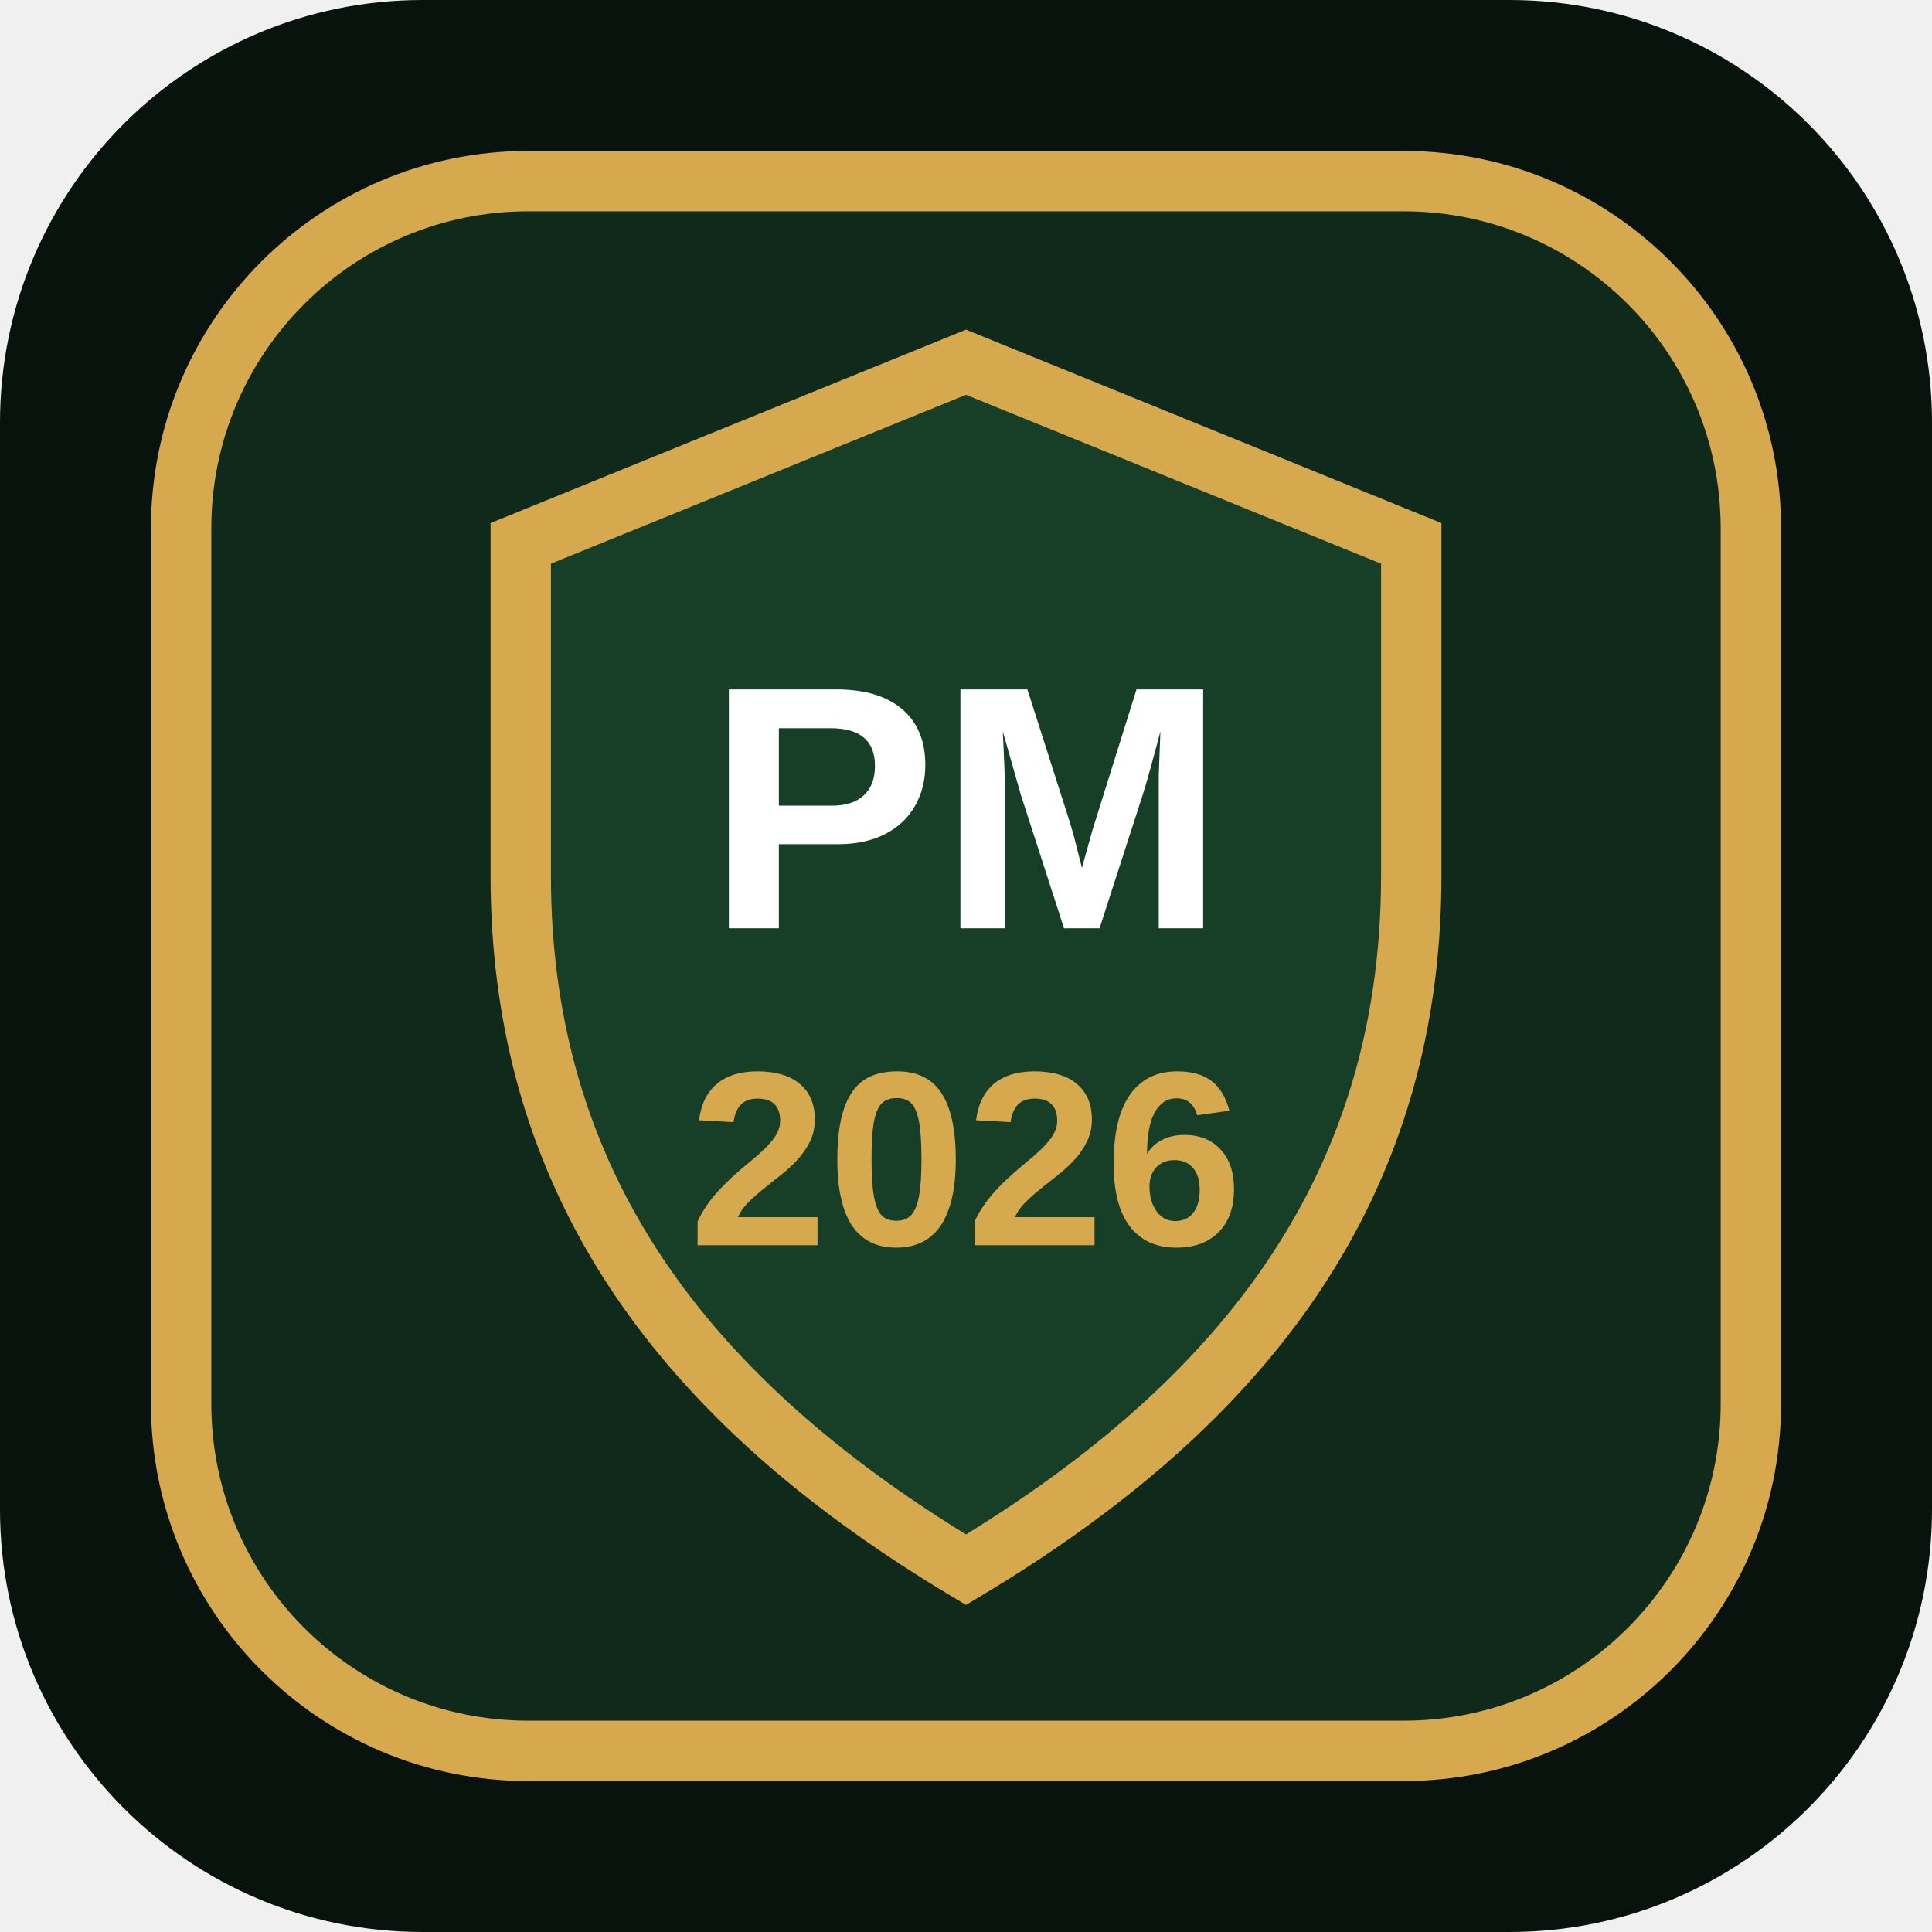
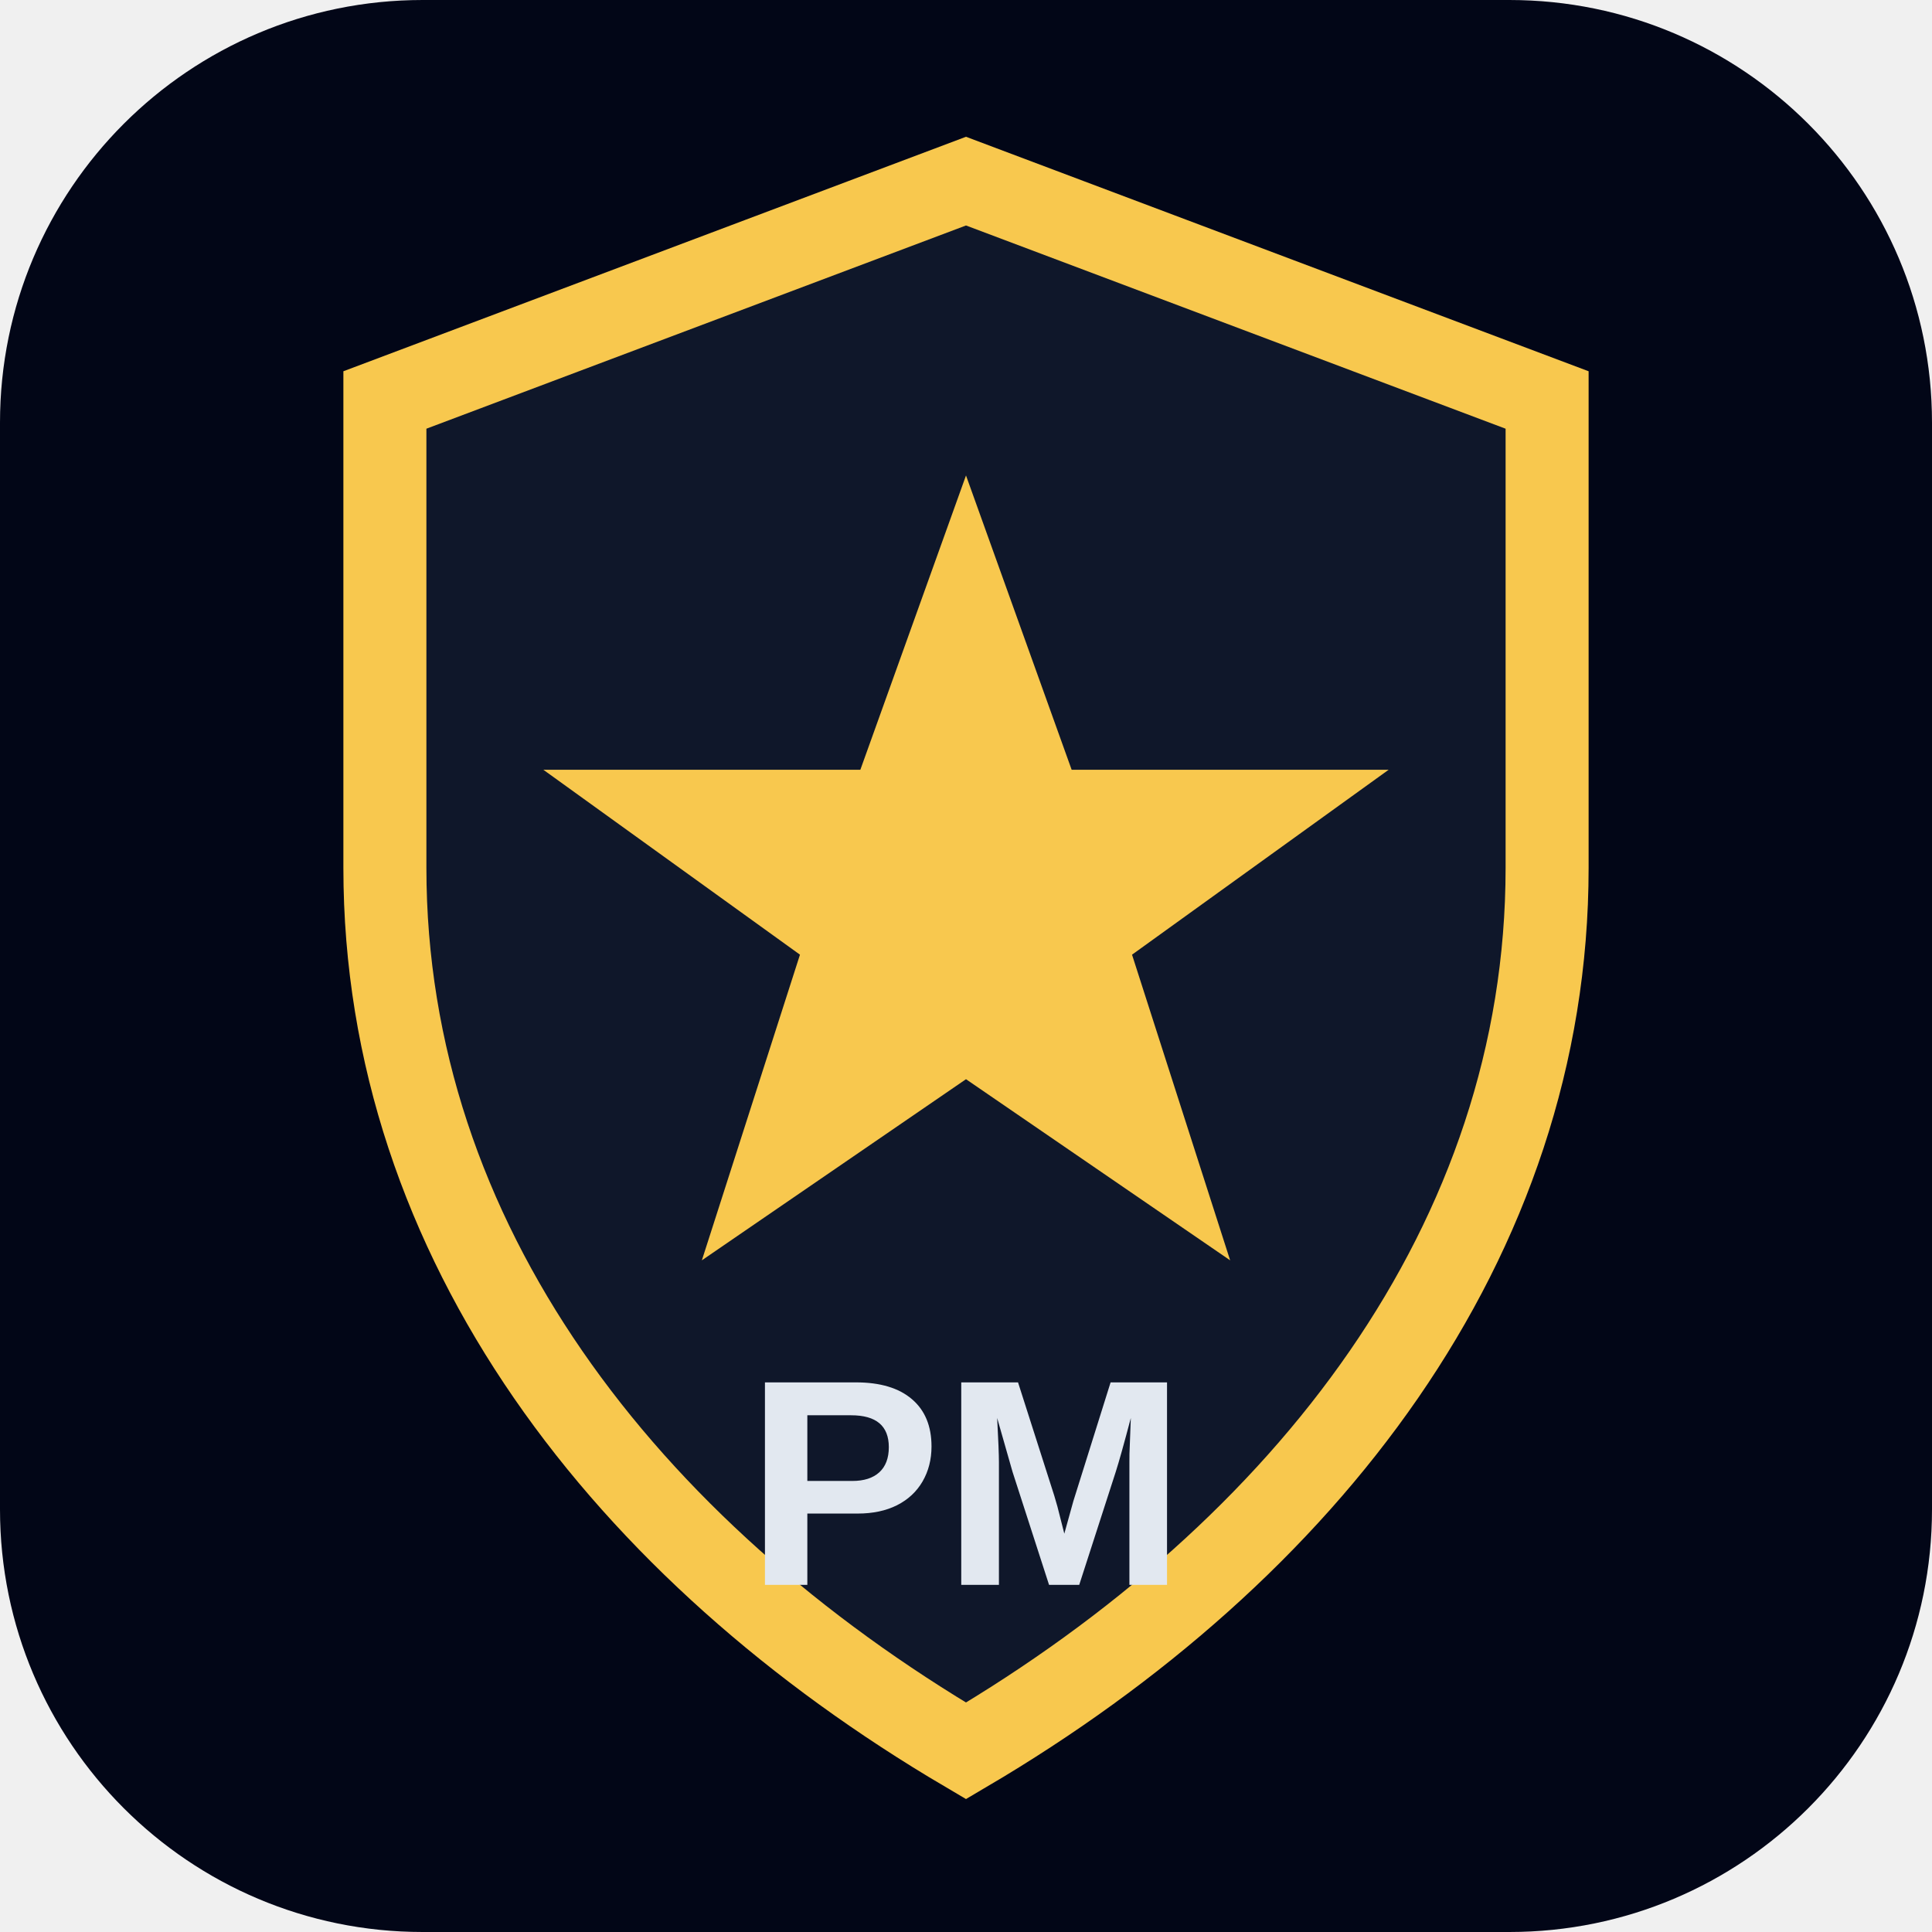
- <svg xmlns="http://www.w3.org/2000/svg" width="512" height="512" viewBox="0 0 512 512">
-   <rect width="512" height="512" rx="112" fill="#08130d" />
-   <rect x="48" y="48" width="416" height="416" rx="92" fill="#0f2a1a" stroke="#d6a94f" stroke-width="16" />
-   <path d="M256 96l118 48v88c0 86-48 142-118 184-70-42-118-98-118-184v-88l118-48z" fill="#173f28" stroke="#d6a94f" stroke-width="16" />
-   <text x="256" y="246" text-anchor="middle" font-family="Arial, sans-serif" font-size="92" font-weight="800" fill="#ffffff">PM</text>
-   <text x="256" y="330" text-anchor="middle" font-family="Arial, sans-serif" font-size="66" font-weight="800" fill="#d6a94f">2026</text>
+ <svg xmlns="http://www.w3.org/2000/svg" width="512" height="512" viewBox="0 0 512 512" fill="none">
+   <rect width="512" height="512" rx="112" fill="#020617" />
+   <path d="M256 48L410 106V230C410 329 346 411 256 464C166 411 102 329 102 230V106L256 48Z" fill="#0F172A" stroke="#F8C84E" stroke-width="22" />
+   <path d="M256 126L284 204H368L300 253L326 334L256 286L186 334L212 253L144 204H228L256 126Z" fill="#F8C84E" />
+   <text x="256" y="420" text-anchor="middle" font-family="Arial, sans-serif" font-size="78" font-weight="900" fill="#E2E8F0">PM</text>
</svg>
